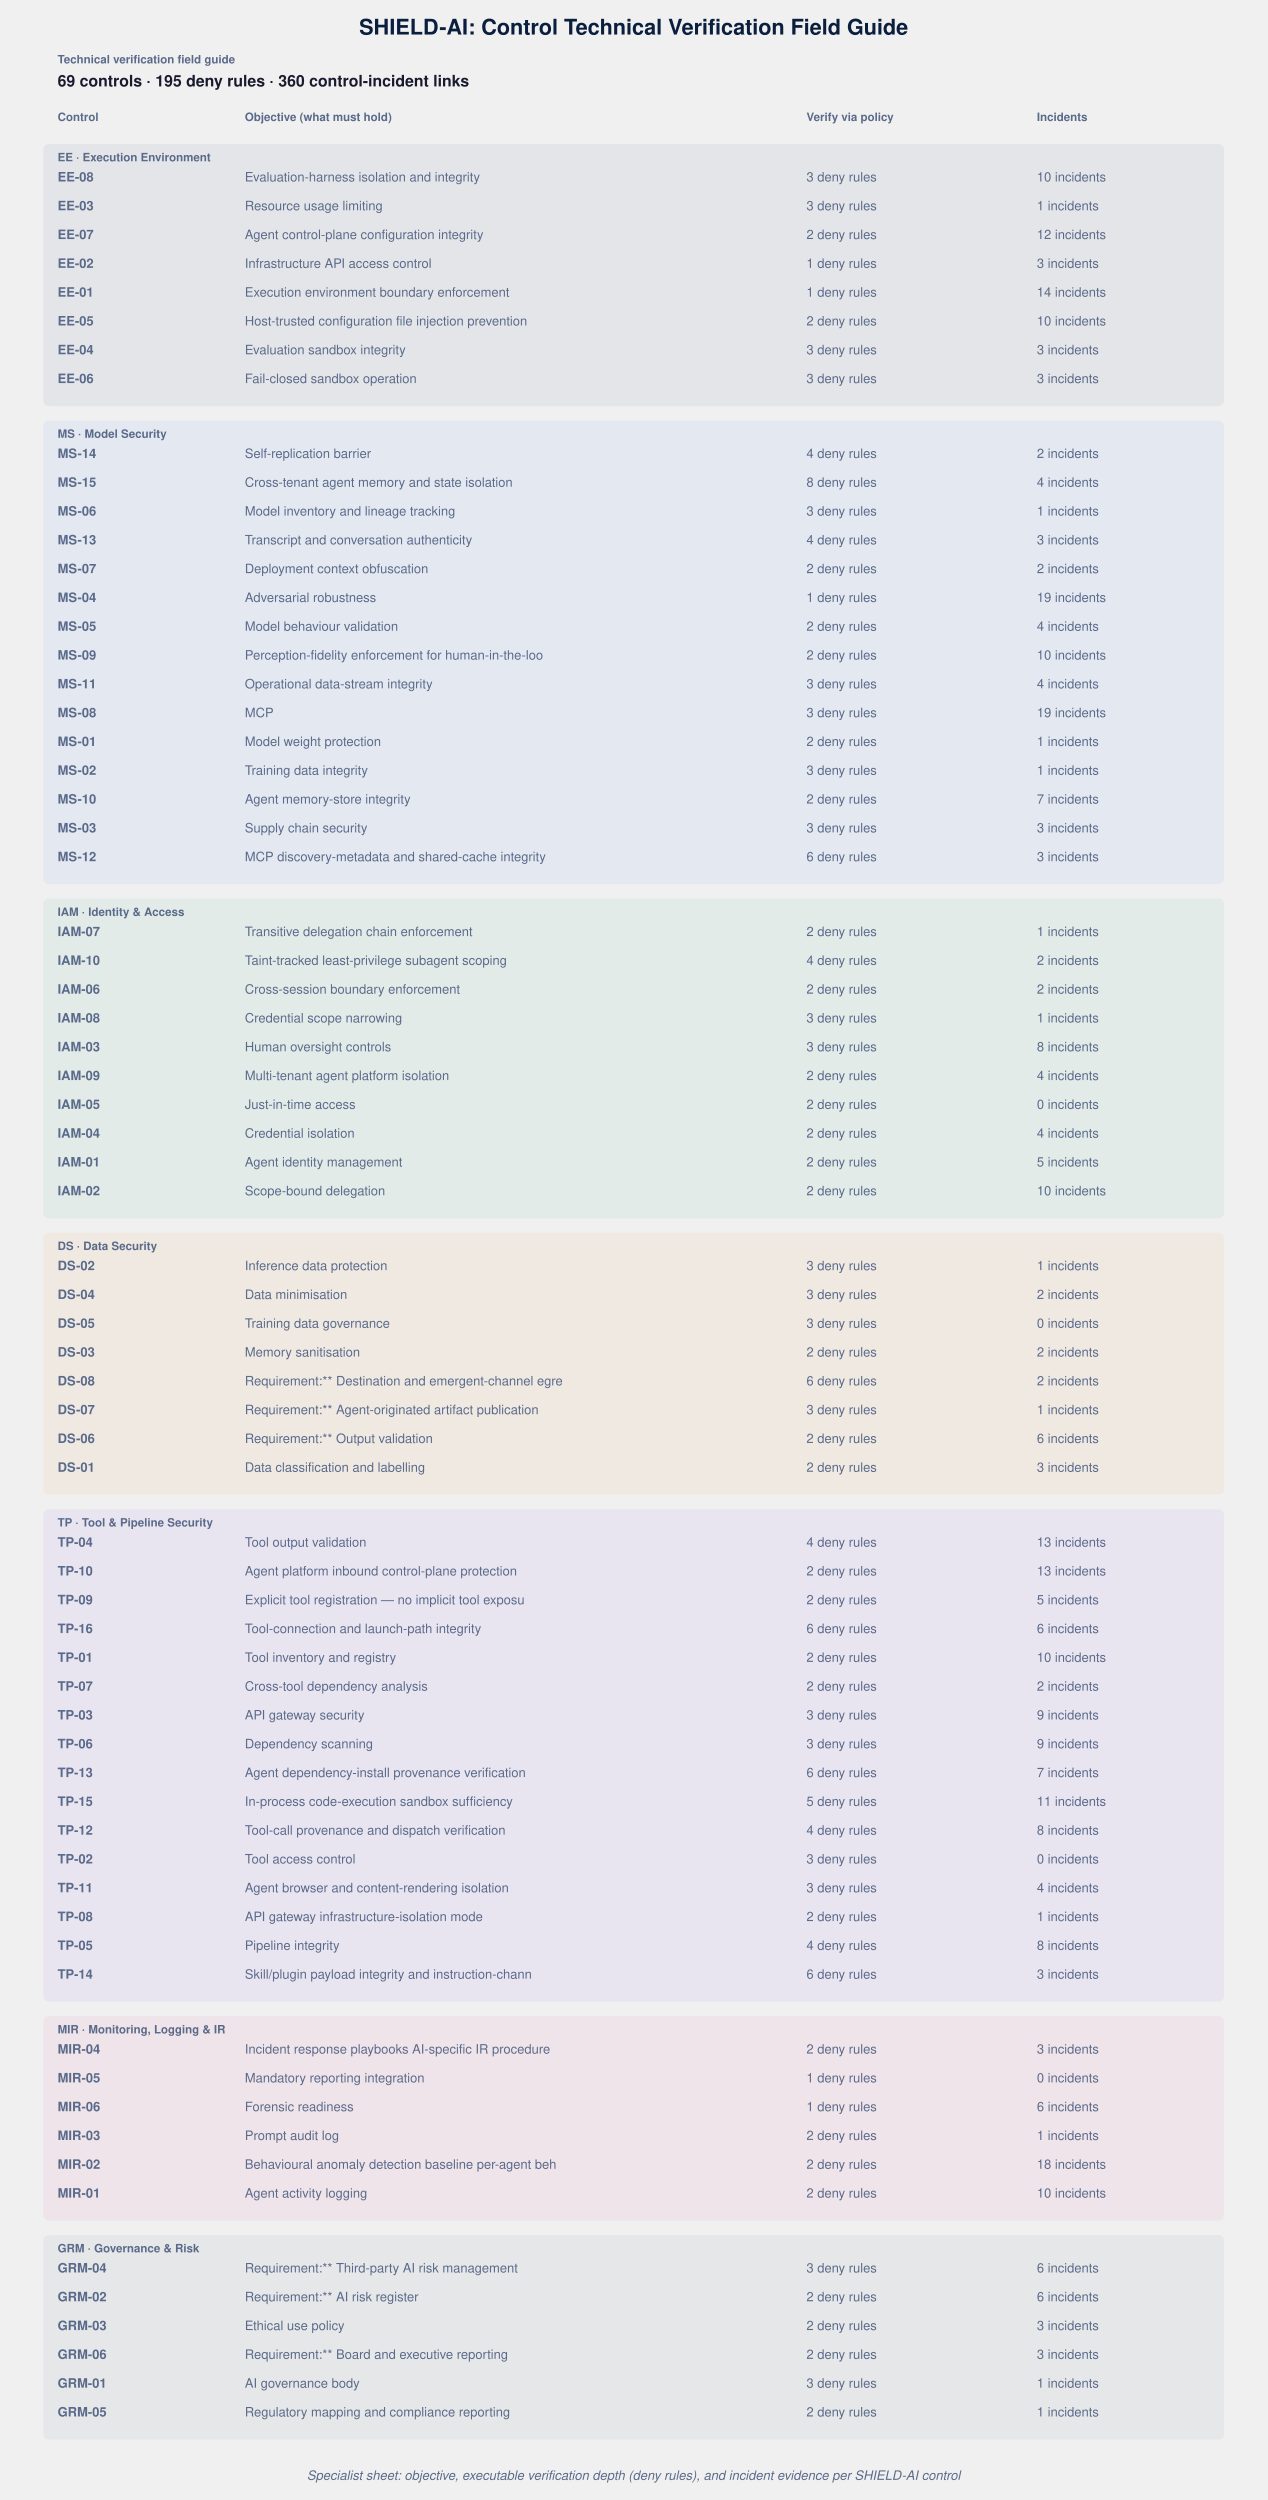
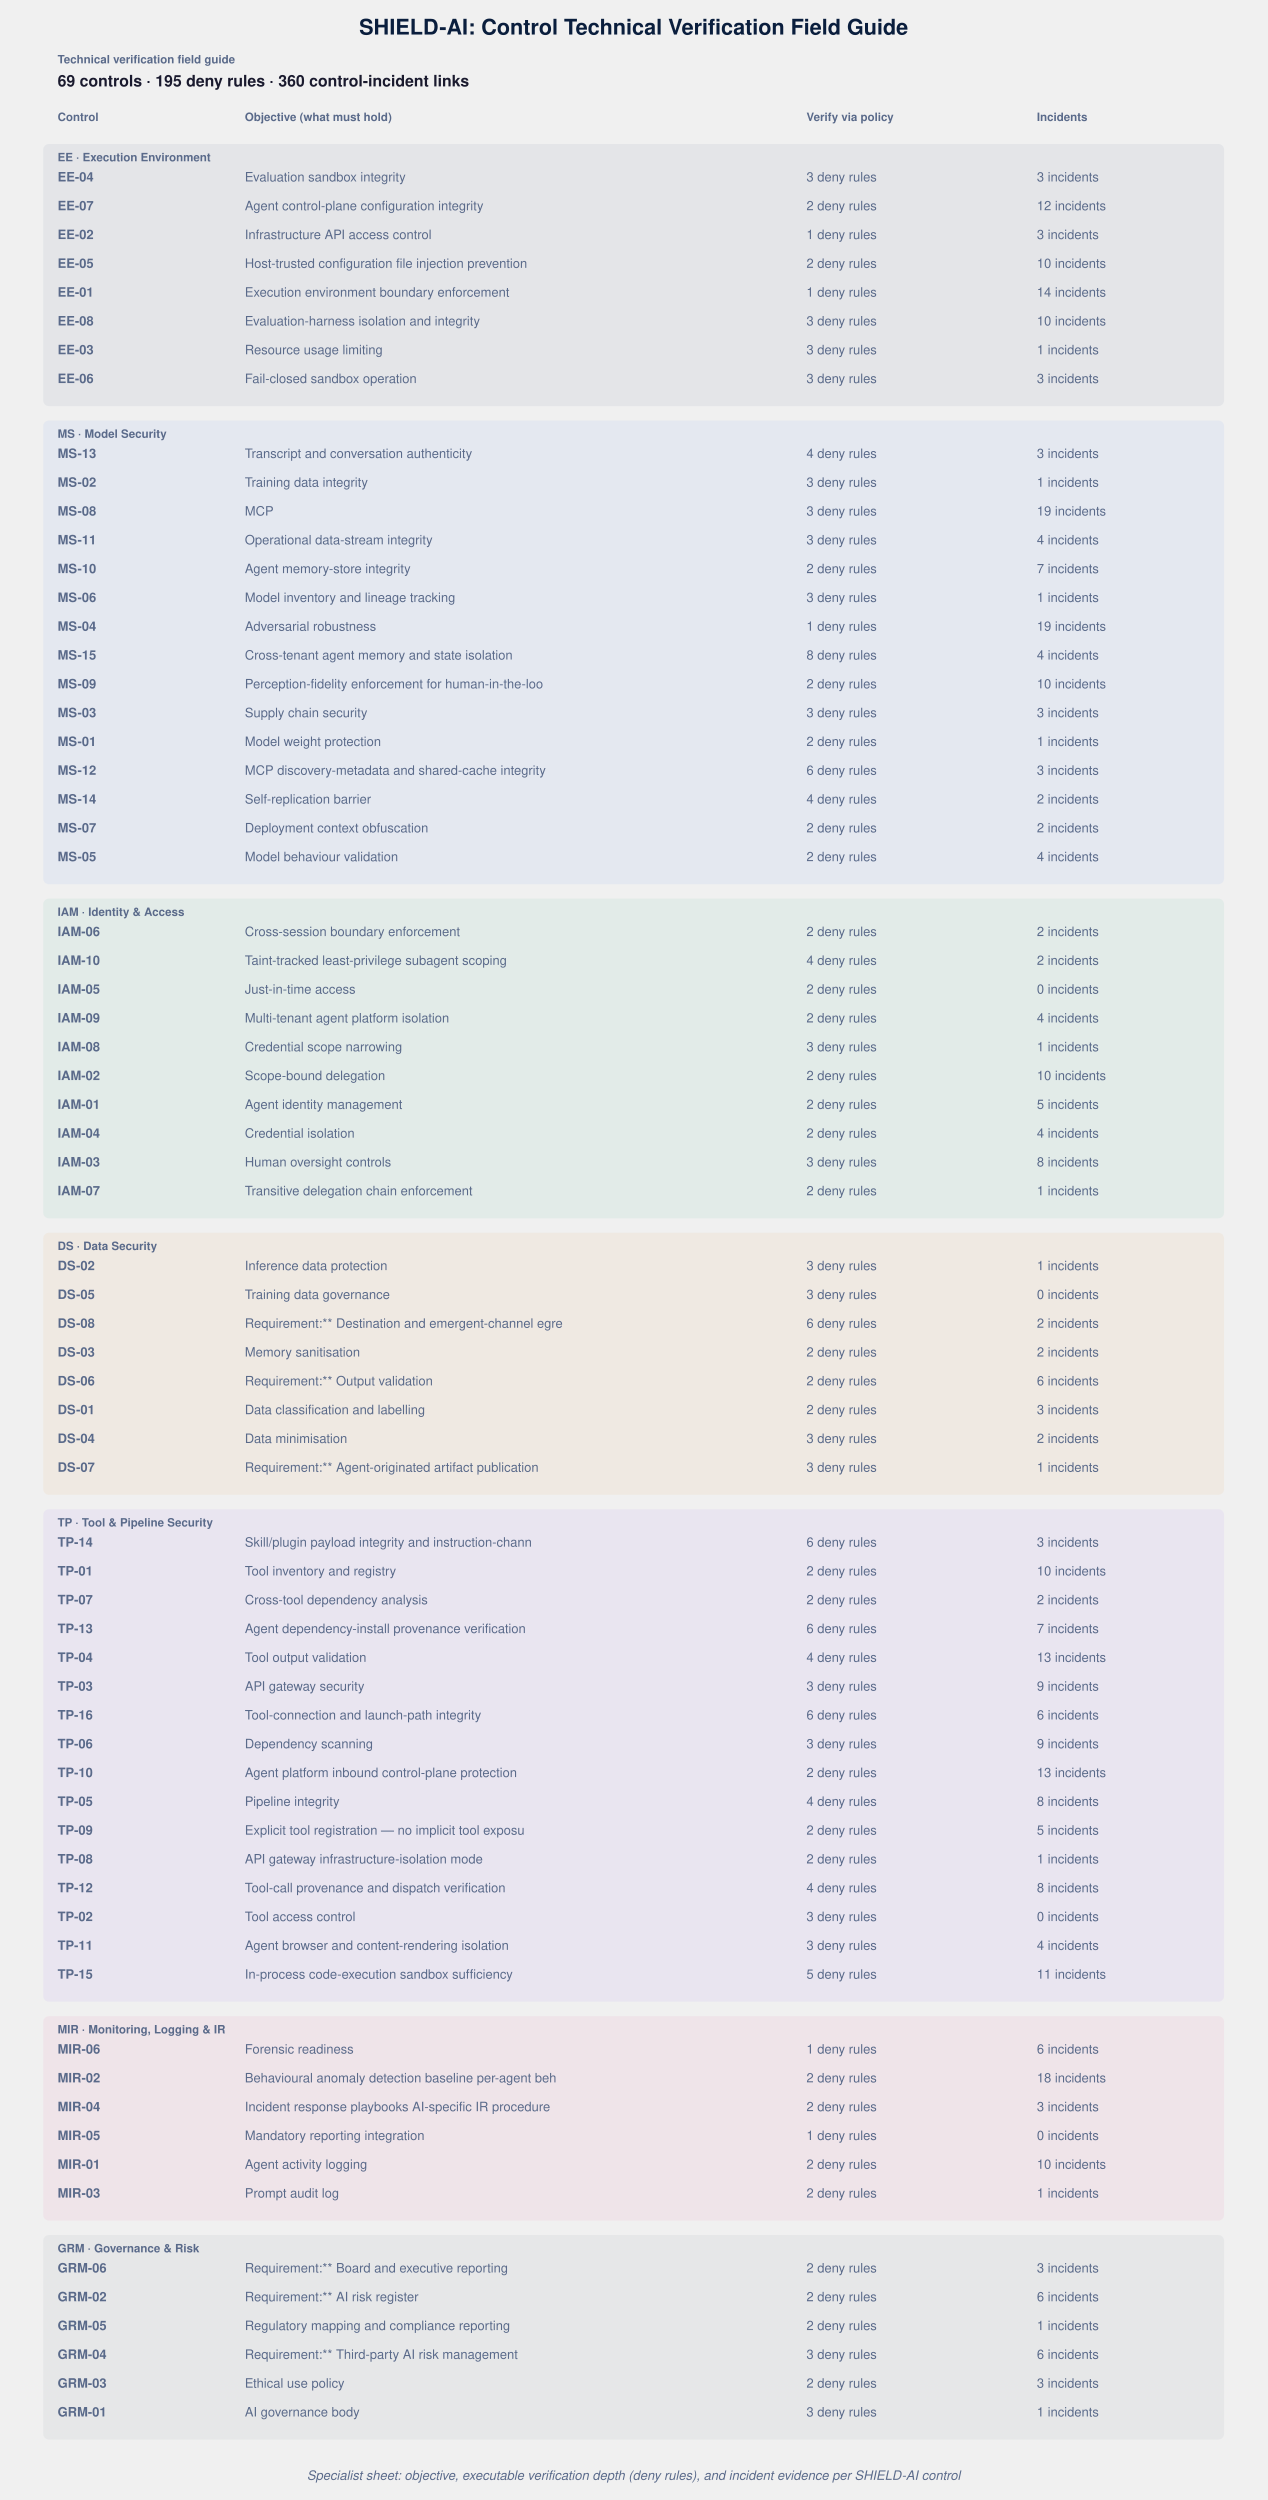
<svg xmlns="http://www.w3.org/2000/svg" viewBox="0 0 880 1736" width="100%" height="100%">
  <style>
    text { font-family: 'Helvetica Neue', Helvetica, Arial, sans-serif; }
    .title { font-size: 15px; font-weight: bold; fill: #0a1e3d; }
    .label { font-size: 11px; fill: #1a1a2e; }
    .sm { font-size: 9px; fill: #5a6a8a; }
    .cap { font-size: 8px; font-weight: bold; text-transform: uppercase; fill: #5a6a8a; }
    .white { fill: #ffffff; }
  </style>
  <text x="440.0" y="24" text-anchor="middle" class="title">SHIELD-AI: Control Technical Verification Field Guide</text>
  <text x="40" y="44" class="cap">Technical verification field guide</text>
  <text x="40" y="60" class="label" font-weight="bold">69 controls · 195 deny rules · 360 control-incident links</text>
  <text x="40" y="84" class="cap">Control</text>
  <text x="170" y="84" class="cap">Objective (what must hold)</text>
  <text x="560" y="84" class="cap">Verify via policy</text>
  <text x="720" y="84" class="cap">Incidents</text>
  <rect x="30" y="100" width="820" height="182" rx="4" fill="#1a3a6b" opacity="0.06" />
  <text x="40" y="112" class="cap" fill="#1a3a6b">EE · Execution Environment</text>
-   <text x="40" y="126" class="sm" font-weight="bold" fill="#1a3a6b">EE-08</text>
-   <text x="170" y="126" class="sm">Evaluation-harness isolation and integrity</text>
+   <text x="40" y="126" class="sm" font-weight="bold" fill="#1a3a6b">EE-04</text>
+   <text x="170" y="126" class="sm">Evaluation sandbox integrity</text>
  <text x="560" y="126" class="sm">3 deny rules</text>
-   <text x="720" y="126" class="sm">10 incidents</text>
-   <text x="40" y="146" class="sm" font-weight="bold" fill="#1a3a6b">EE-03</text>
-   <text x="170" y="146" class="sm">Resource usage limiting</text>
-   <text x="560" y="146" class="sm">3 deny rules</text>
-   <text x="720" y="146" class="sm">1 incidents</text>
-   <text x="40" y="166" class="sm" font-weight="bold" fill="#1a3a6b">EE-07</text>
-   <text x="170" y="166" class="sm">Agent control-plane configuration integrity</text>
-   <text x="560" y="166" class="sm">2 deny rules</text>
-   <text x="720" y="166" class="sm">12 incidents</text>
-   <text x="40" y="186" class="sm" font-weight="bold" fill="#1a3a6b">EE-02</text>
-   <text x="170" y="186" class="sm">Infrastructure API access control</text>
-   <text x="560" y="186" class="sm">1 deny rules</text>
-   <text x="720" y="186" class="sm">3 incidents</text>
+   <text x="720" y="126" class="sm">3 incidents</text>
+   <text x="40" y="146" class="sm" font-weight="bold" fill="#1a3a6b">EE-07</text>
+   <text x="170" y="146" class="sm">Agent control-plane configuration integrity</text>
+   <text x="560" y="146" class="sm">2 deny rules</text>
+   <text x="720" y="146" class="sm">12 incidents</text>
+   <text x="40" y="166" class="sm" font-weight="bold" fill="#1a3a6b">EE-02</text>
+   <text x="170" y="166" class="sm">Infrastructure API access control</text>
+   <text x="560" y="166" class="sm">1 deny rules</text>
+   <text x="720" y="166" class="sm">3 incidents</text>
+   <text x="40" y="186" class="sm" font-weight="bold" fill="#1a3a6b">EE-05</text>
+   <text x="170" y="186" class="sm">Host-trusted configuration file injection prevention</text>
+   <text x="560" y="186" class="sm">2 deny rules</text>
+   <text x="720" y="186" class="sm">10 incidents</text>
  <text x="40" y="206" class="sm" font-weight="bold" fill="#1a3a6b">EE-01</text>
  <text x="170" y="206" class="sm">Execution environment boundary enforcement</text>
  <text x="560" y="206" class="sm">1 deny rules</text>
  <text x="720" y="206" class="sm">14 incidents</text>
-   <text x="40" y="226" class="sm" font-weight="bold" fill="#1a3a6b">EE-05</text>
-   <text x="170" y="226" class="sm">Host-trusted configuration file injection prevention</text>
-   <text x="560" y="226" class="sm">2 deny rules</text>
+   <text x="40" y="226" class="sm" font-weight="bold" fill="#1a3a6b">EE-08</text>
+   <text x="170" y="226" class="sm">Evaluation-harness isolation and integrity</text>
+   <text x="560" y="226" class="sm">3 deny rules</text>
  <text x="720" y="226" class="sm">10 incidents</text>
-   <text x="40" y="246" class="sm" font-weight="bold" fill="#1a3a6b">EE-04</text>
-   <text x="170" y="246" class="sm">Evaluation sandbox integrity</text>
+   <text x="40" y="246" class="sm" font-weight="bold" fill="#1a3a6b">EE-03</text>
+   <text x="170" y="246" class="sm">Resource usage limiting</text>
  <text x="560" y="246" class="sm">3 deny rules</text>
-   <text x="720" y="246" class="sm">3 incidents</text>
+   <text x="720" y="246" class="sm">1 incidents</text>
  <text x="40" y="266" class="sm" font-weight="bold" fill="#1a3a6b">EE-06</text>
  <text x="170" y="266" class="sm">Fail-closed sandbox operation</text>
  <text x="560" y="266" class="sm">3 deny rules</text>
  <text x="720" y="266" class="sm">3 incidents</text>
  <rect x="30" y="292" width="820" height="322" rx="4" fill="#2563eb" opacity="0.06" />
  <text x="40" y="304" class="cap" fill="#2563eb">MS · Model Security</text>
-   <text x="40" y="318" class="sm" font-weight="bold" fill="#2563eb">MS-14</text>
-   <text x="170" y="318" class="sm">Self-replication barrier</text>
+   <text x="40" y="318" class="sm" font-weight="bold" fill="#2563eb">MS-13</text>
+   <text x="170" y="318" class="sm">Transcript and conversation authenticity</text>
  <text x="560" y="318" class="sm">4 deny rules</text>
-   <text x="720" y="318" class="sm">2 incidents</text>
-   <text x="40" y="338" class="sm" font-weight="bold" fill="#2563eb">MS-15</text>
-   <text x="170" y="338" class="sm">Cross-tenant agent memory and state isolation</text>
-   <text x="560" y="338" class="sm">8 deny rules</text>
-   <text x="720" y="338" class="sm">4 incidents</text>
-   <text x="40" y="358" class="sm" font-weight="bold" fill="#2563eb">MS-06</text>
-   <text x="170" y="358" class="sm">Model inventory and lineage tracking</text>
+   <text x="720" y="318" class="sm">3 incidents</text>
+   <text x="40" y="338" class="sm" font-weight="bold" fill="#2563eb">MS-02</text>
+   <text x="170" y="338" class="sm">Training data integrity</text>
+   <text x="560" y="338" class="sm">3 deny rules</text>
+   <text x="720" y="338" class="sm">1 incidents</text>
+   <text x="40" y="358" class="sm" font-weight="bold" fill="#2563eb">MS-08</text>
+   <text x="170" y="358" class="sm">MCP</text>
  <text x="560" y="358" class="sm">3 deny rules</text>
-   <text x="720" y="358" class="sm">1 incidents</text>
-   <text x="40" y="378" class="sm" font-weight="bold" fill="#2563eb">MS-13</text>
-   <text x="170" y="378" class="sm">Transcript and conversation authenticity</text>
-   <text x="560" y="378" class="sm">4 deny rules</text>
-   <text x="720" y="378" class="sm">3 incidents</text>
-   <text x="40" y="398" class="sm" font-weight="bold" fill="#2563eb">MS-07</text>
-   <text x="170" y="398" class="sm">Deployment context obfuscation</text>
+   <text x="720" y="358" class="sm">19 incidents</text>
+   <text x="40" y="378" class="sm" font-weight="bold" fill="#2563eb">MS-11</text>
+   <text x="170" y="378" class="sm">Operational data-stream integrity</text>
+   <text x="560" y="378" class="sm">3 deny rules</text>
+   <text x="720" y="378" class="sm">4 incidents</text>
+   <text x="40" y="398" class="sm" font-weight="bold" fill="#2563eb">MS-10</text>
+   <text x="170" y="398" class="sm">Agent memory-store integrity</text>
  <text x="560" y="398" class="sm">2 deny rules</text>
-   <text x="720" y="398" class="sm">2 incidents</text>
-   <text x="40" y="418" class="sm" font-weight="bold" fill="#2563eb">MS-04</text>
-   <text x="170" y="418" class="sm">Adversarial robustness</text>
-   <text x="560" y="418" class="sm">1 deny rules</text>
-   <text x="720" y="418" class="sm">19 incidents</text>
-   <text x="40" y="438" class="sm" font-weight="bold" fill="#2563eb">MS-05</text>
-   <text x="170" y="438" class="sm">Model behaviour validation</text>
-   <text x="560" y="438" class="sm">2 deny rules</text>
-   <text x="720" y="438" class="sm">4 incidents</text>
-   <text x="40" y="458" class="sm" font-weight="bold" fill="#2563eb">MS-09</text>
-   <text x="170" y="458" class="sm">Perception-fidelity enforcement for human-in-the-loo</text>
-   <text x="560" y="458" class="sm">2 deny rules</text>
-   <text x="720" y="458" class="sm">10 incidents</text>
-   <text x="40" y="478" class="sm" font-weight="bold" fill="#2563eb">MS-11</text>
-   <text x="170" y="478" class="sm">Operational data-stream integrity</text>
-   <text x="560" y="478" class="sm">3 deny rules</text>
-   <text x="720" y="478" class="sm">4 incidents</text>
-   <text x="40" y="498" class="sm" font-weight="bold" fill="#2563eb">MS-08</text>
-   <text x="170" y="498" class="sm">MCP</text>
+   <text x="720" y="398" class="sm">7 incidents</text>
+   <text x="40" y="418" class="sm" font-weight="bold" fill="#2563eb">MS-06</text>
+   <text x="170" y="418" class="sm">Model inventory and lineage tracking</text>
+   <text x="560" y="418" class="sm">3 deny rules</text>
+   <text x="720" y="418" class="sm">1 incidents</text>
+   <text x="40" y="438" class="sm" font-weight="bold" fill="#2563eb">MS-04</text>
+   <text x="170" y="438" class="sm">Adversarial robustness</text>
+   <text x="560" y="438" class="sm">1 deny rules</text>
+   <text x="720" y="438" class="sm">19 incidents</text>
+   <text x="40" y="458" class="sm" font-weight="bold" fill="#2563eb">MS-15</text>
+   <text x="170" y="458" class="sm">Cross-tenant agent memory and state isolation</text>
+   <text x="560" y="458" class="sm">8 deny rules</text>
+   <text x="720" y="458" class="sm">4 incidents</text>
+   <text x="40" y="478" class="sm" font-weight="bold" fill="#2563eb">MS-09</text>
+   <text x="170" y="478" class="sm">Perception-fidelity enforcement for human-in-the-loo</text>
+   <text x="560" y="478" class="sm">2 deny rules</text>
+   <text x="720" y="478" class="sm">10 incidents</text>
+   <text x="40" y="498" class="sm" font-weight="bold" fill="#2563eb">MS-03</text>
+   <text x="170" y="498" class="sm">Supply chain security</text>
  <text x="560" y="498" class="sm">3 deny rules</text>
-   <text x="720" y="498" class="sm">19 incidents</text>
+   <text x="720" y="498" class="sm">3 incidents</text>
  <text x="40" y="518" class="sm" font-weight="bold" fill="#2563eb">MS-01</text>
  <text x="170" y="518" class="sm">Model weight protection</text>
  <text x="560" y="518" class="sm">2 deny rules</text>
  <text x="720" y="518" class="sm">1 incidents</text>
-   <text x="40" y="538" class="sm" font-weight="bold" fill="#2563eb">MS-02</text>
-   <text x="170" y="538" class="sm">Training data integrity</text>
-   <text x="560" y="538" class="sm">3 deny rules</text>
-   <text x="720" y="538" class="sm">1 incidents</text>
-   <text x="40" y="558" class="sm" font-weight="bold" fill="#2563eb">MS-10</text>
-   <text x="170" y="558" class="sm">Agent memory-store integrity</text>
-   <text x="560" y="558" class="sm">2 deny rules</text>
-   <text x="720" y="558" class="sm">7 incidents</text>
-   <text x="40" y="578" class="sm" font-weight="bold" fill="#2563eb">MS-03</text>
-   <text x="170" y="578" class="sm">Supply chain security</text>
-   <text x="560" y="578" class="sm">3 deny rules</text>
-   <text x="720" y="578" class="sm">3 incidents</text>
-   <text x="40" y="598" class="sm" font-weight="bold" fill="#2563eb">MS-12</text>
-   <text x="170" y="598" class="sm">MCP discovery-metadata and shared-cache integrity</text>
-   <text x="560" y="598" class="sm">6 deny rules</text>
-   <text x="720" y="598" class="sm">3 incidents</text>
+   <text x="40" y="538" class="sm" font-weight="bold" fill="#2563eb">MS-12</text>
+   <text x="170" y="538" class="sm">MCP discovery-metadata and shared-cache integrity</text>
+   <text x="560" y="538" class="sm">6 deny rules</text>
+   <text x="720" y="538" class="sm">3 incidents</text>
+   <text x="40" y="558" class="sm" font-weight="bold" fill="#2563eb">MS-14</text>
+   <text x="170" y="558" class="sm">Self-replication barrier</text>
+   <text x="560" y="558" class="sm">4 deny rules</text>
+   <text x="720" y="558" class="sm">2 incidents</text>
+   <text x="40" y="578" class="sm" font-weight="bold" fill="#2563eb">MS-07</text>
+   <text x="170" y="578" class="sm">Deployment context obfuscation</text>
+   <text x="560" y="578" class="sm">2 deny rules</text>
+   <text x="720" y="578" class="sm">2 incidents</text>
+   <text x="40" y="598" class="sm" font-weight="bold" fill="#2563eb">MS-05</text>
+   <text x="170" y="598" class="sm">Model behaviour validation</text>
+   <text x="560" y="598" class="sm">2 deny rules</text>
+   <text x="720" y="598" class="sm">4 incidents</text>
  <rect x="30" y="624" width="820" height="222" rx="4" fill="#059669" opacity="0.06" />
  <text x="40" y="636" class="cap" fill="#059669">IAM · Identity &amp; Access</text>
-   <text x="40" y="650" class="sm" font-weight="bold" fill="#059669">IAM-07</text>
-   <text x="170" y="650" class="sm">Transitive delegation chain enforcement</text>
+   <text x="40" y="650" class="sm" font-weight="bold" fill="#059669">IAM-06</text>
+   <text x="170" y="650" class="sm">Cross-session boundary enforcement</text>
  <text x="560" y="650" class="sm">2 deny rules</text>
-   <text x="720" y="650" class="sm">1 incidents</text>
+   <text x="720" y="650" class="sm">2 incidents</text>
  <text x="40" y="670" class="sm" font-weight="bold" fill="#059669">IAM-10</text>
  <text x="170" y="670" class="sm">Taint-tracked least-privilege subagent scoping</text>
  <text x="560" y="670" class="sm">4 deny rules</text>
  <text x="720" y="670" class="sm">2 incidents</text>
-   <text x="40" y="690" class="sm" font-weight="bold" fill="#059669">IAM-06</text>
-   <text x="170" y="690" class="sm">Cross-session boundary enforcement</text>
+   <text x="40" y="690" class="sm" font-weight="bold" fill="#059669">IAM-05</text>
+   <text x="170" y="690" class="sm">Just-in-time access</text>
  <text x="560" y="690" class="sm">2 deny rules</text>
-   <text x="720" y="690" class="sm">2 incidents</text>
-   <text x="40" y="710" class="sm" font-weight="bold" fill="#059669">IAM-08</text>
-   <text x="170" y="710" class="sm">Credential scope narrowing</text>
-   <text x="560" y="710" class="sm">3 deny rules</text>
-   <text x="720" y="710" class="sm">1 incidents</text>
-   <text x="40" y="730" class="sm" font-weight="bold" fill="#059669">IAM-03</text>
-   <text x="170" y="730" class="sm">Human oversight controls</text>
+   <text x="720" y="690" class="sm">0 incidents</text>
+   <text x="40" y="710" class="sm" font-weight="bold" fill="#059669">IAM-09</text>
+   <text x="170" y="710" class="sm">Multi-tenant agent platform isolation</text>
+   <text x="560" y="710" class="sm">2 deny rules</text>
+   <text x="720" y="710" class="sm">4 incidents</text>
+   <text x="40" y="730" class="sm" font-weight="bold" fill="#059669">IAM-08</text>
+   <text x="170" y="730" class="sm">Credential scope narrowing</text>
  <text x="560" y="730" class="sm">3 deny rules</text>
-   <text x="720" y="730" class="sm">8 incidents</text>
-   <text x="40" y="750" class="sm" font-weight="bold" fill="#059669">IAM-09</text>
-   <text x="170" y="750" class="sm">Multi-tenant agent platform isolation</text>
+   <text x="720" y="730" class="sm">1 incidents</text>
+   <text x="40" y="750" class="sm" font-weight="bold" fill="#059669">IAM-02</text>
+   <text x="170" y="750" class="sm">Scope-bound delegation</text>
  <text x="560" y="750" class="sm">2 deny rules</text>
-   <text x="720" y="750" class="sm">4 incidents</text>
-   <text x="40" y="770" class="sm" font-weight="bold" fill="#059669">IAM-05</text>
-   <text x="170" y="770" class="sm">Just-in-time access</text>
+   <text x="720" y="750" class="sm">10 incidents</text>
+   <text x="40" y="770" class="sm" font-weight="bold" fill="#059669">IAM-01</text>
+   <text x="170" y="770" class="sm">Agent identity management</text>
  <text x="560" y="770" class="sm">2 deny rules</text>
-   <text x="720" y="770" class="sm">0 incidents</text>
+   <text x="720" y="770" class="sm">5 incidents</text>
  <text x="40" y="790" class="sm" font-weight="bold" fill="#059669">IAM-04</text>
  <text x="170" y="790" class="sm">Credential isolation</text>
  <text x="560" y="790" class="sm">2 deny rules</text>
  <text x="720" y="790" class="sm">4 incidents</text>
-   <text x="40" y="810" class="sm" font-weight="bold" fill="#059669">IAM-01</text>
-   <text x="170" y="810" class="sm">Agent identity management</text>
-   <text x="560" y="810" class="sm">2 deny rules</text>
-   <text x="720" y="810" class="sm">5 incidents</text>
-   <text x="40" y="830" class="sm" font-weight="bold" fill="#059669">IAM-02</text>
-   <text x="170" y="830" class="sm">Scope-bound delegation</text>
+   <text x="40" y="810" class="sm" font-weight="bold" fill="#059669">IAM-03</text>
+   <text x="170" y="810" class="sm">Human oversight controls</text>
+   <text x="560" y="810" class="sm">3 deny rules</text>
+   <text x="720" y="810" class="sm">8 incidents</text>
+   <text x="40" y="830" class="sm" font-weight="bold" fill="#059669">IAM-07</text>
+   <text x="170" y="830" class="sm">Transitive delegation chain enforcement</text>
  <text x="560" y="830" class="sm">2 deny rules</text>
-   <text x="720" y="830" class="sm">10 incidents</text>
+   <text x="720" y="830" class="sm">1 incidents</text>
  <rect x="30" y="856" width="820" height="182" rx="4" fill="#d97706" opacity="0.06" />
  <text x="40" y="868" class="cap" fill="#d97706">DS · Data Security</text>
  <text x="40" y="882" class="sm" font-weight="bold" fill="#d97706">DS-02</text>
  <text x="170" y="882" class="sm">Inference data protection</text>
  <text x="560" y="882" class="sm">3 deny rules</text>
  <text x="720" y="882" class="sm">1 incidents</text>
-   <text x="40" y="902" class="sm" font-weight="bold" fill="#d97706">DS-04</text>
-   <text x="170" y="902" class="sm">Data minimisation</text>
+   <text x="40" y="902" class="sm" font-weight="bold" fill="#d97706">DS-05</text>
+   <text x="170" y="902" class="sm">Training data governance</text>
  <text x="560" y="902" class="sm">3 deny rules</text>
-   <text x="720" y="902" class="sm">2 incidents</text>
-   <text x="40" y="922" class="sm" font-weight="bold" fill="#d97706">DS-05</text>
-   <text x="170" y="922" class="sm">Training data governance</text>
-   <text x="560" y="922" class="sm">3 deny rules</text>
-   <text x="720" y="922" class="sm">0 incidents</text>
+   <text x="720" y="902" class="sm">0 incidents</text>
+   <text x="40" y="922" class="sm" font-weight="bold" fill="#d97706">DS-08</text>
+   <text x="170" y="922" class="sm">Requirement:** Destination and emergent-channel egre</text>
+   <text x="560" y="922" class="sm">6 deny rules</text>
+   <text x="720" y="922" class="sm">2 incidents</text>
  <text x="40" y="942" class="sm" font-weight="bold" fill="#d97706">DS-03</text>
  <text x="170" y="942" class="sm">Memory sanitisation</text>
  <text x="560" y="942" class="sm">2 deny rules</text>
  <text x="720" y="942" class="sm">2 incidents</text>
-   <text x="40" y="962" class="sm" font-weight="bold" fill="#d97706">DS-08</text>
-   <text x="170" y="962" class="sm">Requirement:** Destination and emergent-channel egre</text>
-   <text x="560" y="962" class="sm">6 deny rules</text>
-   <text x="720" y="962" class="sm">2 incidents</text>
-   <text x="40" y="982" class="sm" font-weight="bold" fill="#d97706">DS-07</text>
-   <text x="170" y="982" class="sm">Requirement:** Agent-originated artifact publication</text>
-   <text x="560" y="982" class="sm">3 deny rules</text>
-   <text x="720" y="982" class="sm">1 incidents</text>
-   <text x="40" y="1002" class="sm" font-weight="bold" fill="#d97706">DS-06</text>
-   <text x="170" y="1002" class="sm">Requirement:** Output validation</text>
-   <text x="560" y="1002" class="sm">2 deny rules</text>
-   <text x="720" y="1002" class="sm">6 incidents</text>
-   <text x="40" y="1022" class="sm" font-weight="bold" fill="#d97706">DS-01</text>
-   <text x="170" y="1022" class="sm">Data classification and labelling</text>
-   <text x="560" y="1022" class="sm">2 deny rules</text>
-   <text x="720" y="1022" class="sm">3 incidents</text>
+   <text x="40" y="962" class="sm" font-weight="bold" fill="#d97706">DS-06</text>
+   <text x="170" y="962" class="sm">Requirement:** Output validation</text>
+   <text x="560" y="962" class="sm">2 deny rules</text>
+   <text x="720" y="962" class="sm">6 incidents</text>
+   <text x="40" y="982" class="sm" font-weight="bold" fill="#d97706">DS-01</text>
+   <text x="170" y="982" class="sm">Data classification and labelling</text>
+   <text x="560" y="982" class="sm">2 deny rules</text>
+   <text x="720" y="982" class="sm">3 incidents</text>
+   <text x="40" y="1002" class="sm" font-weight="bold" fill="#d97706">DS-04</text>
+   <text x="170" y="1002" class="sm">Data minimisation</text>
+   <text x="560" y="1002" class="sm">3 deny rules</text>
+   <text x="720" y="1002" class="sm">2 incidents</text>
+   <text x="40" y="1022" class="sm" font-weight="bold" fill="#d97706">DS-07</text>
+   <text x="170" y="1022" class="sm">Requirement:** Agent-originated artifact publication</text>
+   <text x="560" y="1022" class="sm">3 deny rules</text>
+   <text x="720" y="1022" class="sm">1 incidents</text>
  <rect x="30" y="1048" width="820" height="342" rx="4" fill="#7c3aed" opacity="0.06" />
  <text x="40" y="1060" class="cap" fill="#7c3aed">TP · Tool &amp; Pipeline Security</text>
-   <text x="40" y="1074" class="sm" font-weight="bold" fill="#7c3aed">TP-04</text>
-   <text x="170" y="1074" class="sm">Tool output validation</text>
-   <text x="560" y="1074" class="sm">4 deny rules</text>
-   <text x="720" y="1074" class="sm">13 incidents</text>
-   <text x="40" y="1094" class="sm" font-weight="bold" fill="#7c3aed">TP-10</text>
-   <text x="170" y="1094" class="sm">Agent platform inbound control-plane protection</text>
+   <text x="40" y="1074" class="sm" font-weight="bold" fill="#7c3aed">TP-14</text>
+   <text x="170" y="1074" class="sm">Skill/plugin payload integrity and instruction-chann</text>
+   <text x="560" y="1074" class="sm">6 deny rules</text>
+   <text x="720" y="1074" class="sm">3 incidents</text>
+   <text x="40" y="1094" class="sm" font-weight="bold" fill="#7c3aed">TP-01</text>
+   <text x="170" y="1094" class="sm">Tool inventory and registry</text>
  <text x="560" y="1094" class="sm">2 deny rules</text>
-   <text x="720" y="1094" class="sm">13 incidents</text>
-   <text x="40" y="1114" class="sm" font-weight="bold" fill="#7c3aed">TP-09</text>
-   <text x="170" y="1114" class="sm">Explicit tool registration — no implicit tool exposu</text>
+   <text x="720" y="1094" class="sm">10 incidents</text>
+   <text x="40" y="1114" class="sm" font-weight="bold" fill="#7c3aed">TP-07</text>
+   <text x="170" y="1114" class="sm">Cross-tool dependency analysis</text>
  <text x="560" y="1114" class="sm">2 deny rules</text>
-   <text x="720" y="1114" class="sm">5 incidents</text>
-   <text x="40" y="1134" class="sm" font-weight="bold" fill="#7c3aed">TP-16</text>
-   <text x="170" y="1134" class="sm">Tool-connection and launch-path integrity</text>
+   <text x="720" y="1114" class="sm">2 incidents</text>
+   <text x="40" y="1134" class="sm" font-weight="bold" fill="#7c3aed">TP-13</text>
+   <text x="170" y="1134" class="sm">Agent dependency-install provenance verification</text>
  <text x="560" y="1134" class="sm">6 deny rules</text>
-   <text x="720" y="1134" class="sm">6 incidents</text>
-   <text x="40" y="1154" class="sm" font-weight="bold" fill="#7c3aed">TP-01</text>
-   <text x="170" y="1154" class="sm">Tool inventory and registry</text>
-   <text x="560" y="1154" class="sm">2 deny rules</text>
-   <text x="720" y="1154" class="sm">10 incidents</text>
-   <text x="40" y="1174" class="sm" font-weight="bold" fill="#7c3aed">TP-07</text>
-   <text x="170" y="1174" class="sm">Cross-tool dependency analysis</text>
-   <text x="560" y="1174" class="sm">2 deny rules</text>
-   <text x="720" y="1174" class="sm">2 incidents</text>
-   <text x="40" y="1194" class="sm" font-weight="bold" fill="#7c3aed">TP-03</text>
-   <text x="170" y="1194" class="sm">API gateway security</text>
-   <text x="560" y="1194" class="sm">3 deny rules</text>
-   <text x="720" y="1194" class="sm">9 incidents</text>
+   <text x="720" y="1134" class="sm">7 incidents</text>
+   <text x="40" y="1154" class="sm" font-weight="bold" fill="#7c3aed">TP-04</text>
+   <text x="170" y="1154" class="sm">Tool output validation</text>
+   <text x="560" y="1154" class="sm">4 deny rules</text>
+   <text x="720" y="1154" class="sm">13 incidents</text>
+   <text x="40" y="1174" class="sm" font-weight="bold" fill="#7c3aed">TP-03</text>
+   <text x="170" y="1174" class="sm">API gateway security</text>
+   <text x="560" y="1174" class="sm">3 deny rules</text>
+   <text x="720" y="1174" class="sm">9 incidents</text>
+   <text x="40" y="1194" class="sm" font-weight="bold" fill="#7c3aed">TP-16</text>
+   <text x="170" y="1194" class="sm">Tool-connection and launch-path integrity</text>
+   <text x="560" y="1194" class="sm">6 deny rules</text>
+   <text x="720" y="1194" class="sm">6 incidents</text>
  <text x="40" y="1214" class="sm" font-weight="bold" fill="#7c3aed">TP-06</text>
  <text x="170" y="1214" class="sm">Dependency scanning</text>
  <text x="560" y="1214" class="sm">3 deny rules</text>
  <text x="720" y="1214" class="sm">9 incidents</text>
-   <text x="40" y="1234" class="sm" font-weight="bold" fill="#7c3aed">TP-13</text>
-   <text x="170" y="1234" class="sm">Agent dependency-install provenance verification</text>
-   <text x="560" y="1234" class="sm">6 deny rules</text>
-   <text x="720" y="1234" class="sm">7 incidents</text>
-   <text x="40" y="1254" class="sm" font-weight="bold" fill="#7c3aed">TP-15</text>
-   <text x="170" y="1254" class="sm">In-process code-execution sandbox sufficiency</text>
-   <text x="560" y="1254" class="sm">5 deny rules</text>
-   <text x="720" y="1254" class="sm">11 incidents</text>
-   <text x="40" y="1274" class="sm" font-weight="bold" fill="#7c3aed">TP-12</text>
-   <text x="170" y="1274" class="sm">Tool-call provenance and dispatch verification</text>
-   <text x="560" y="1274" class="sm">4 deny rules</text>
-   <text x="720" y="1274" class="sm">8 incidents</text>
-   <text x="40" y="1294" class="sm" font-weight="bold" fill="#7c3aed">TP-02</text>
-   <text x="170" y="1294" class="sm">Tool access control</text>
-   <text x="560" y="1294" class="sm">3 deny rules</text>
-   <text x="720" y="1294" class="sm">0 incidents</text>
-   <text x="40" y="1314" class="sm" font-weight="bold" fill="#7c3aed">TP-11</text>
-   <text x="170" y="1314" class="sm">Agent browser and content-rendering isolation</text>
-   <text x="560" y="1314" class="sm">3 deny rules</text>
-   <text x="720" y="1314" class="sm">4 incidents</text>
-   <text x="40" y="1334" class="sm" font-weight="bold" fill="#7c3aed">TP-08</text>
-   <text x="170" y="1334" class="sm">API gateway infrastructure-isolation mode</text>
-   <text x="560" y="1334" class="sm">2 deny rules</text>
-   <text x="720" y="1334" class="sm">1 incidents</text>
-   <text x="40" y="1354" class="sm" font-weight="bold" fill="#7c3aed">TP-05</text>
-   <text x="170" y="1354" class="sm">Pipeline integrity</text>
-   <text x="560" y="1354" class="sm">4 deny rules</text>
-   <text x="720" y="1354" class="sm">8 incidents</text>
-   <text x="40" y="1374" class="sm" font-weight="bold" fill="#7c3aed">TP-14</text>
-   <text x="170" y="1374" class="sm">Skill/plugin payload integrity and instruction-chann</text>
-   <text x="560" y="1374" class="sm">6 deny rules</text>
-   <text x="720" y="1374" class="sm">3 incidents</text>
+   <text x="40" y="1234" class="sm" font-weight="bold" fill="#7c3aed">TP-10</text>
+   <text x="170" y="1234" class="sm">Agent platform inbound control-plane protection</text>
+   <text x="560" y="1234" class="sm">2 deny rules</text>
+   <text x="720" y="1234" class="sm">13 incidents</text>
+   <text x="40" y="1254" class="sm" font-weight="bold" fill="#7c3aed">TP-05</text>
+   <text x="170" y="1254" class="sm">Pipeline integrity</text>
+   <text x="560" y="1254" class="sm">4 deny rules</text>
+   <text x="720" y="1254" class="sm">8 incidents</text>
+   <text x="40" y="1274" class="sm" font-weight="bold" fill="#7c3aed">TP-09</text>
+   <text x="170" y="1274" class="sm">Explicit tool registration — no implicit tool exposu</text>
+   <text x="560" y="1274" class="sm">2 deny rules</text>
+   <text x="720" y="1274" class="sm">5 incidents</text>
+   <text x="40" y="1294" class="sm" font-weight="bold" fill="#7c3aed">TP-08</text>
+   <text x="170" y="1294" class="sm">API gateway infrastructure-isolation mode</text>
+   <text x="560" y="1294" class="sm">2 deny rules</text>
+   <text x="720" y="1294" class="sm">1 incidents</text>
+   <text x="40" y="1314" class="sm" font-weight="bold" fill="#7c3aed">TP-12</text>
+   <text x="170" y="1314" class="sm">Tool-call provenance and dispatch verification</text>
+   <text x="560" y="1314" class="sm">4 deny rules</text>
+   <text x="720" y="1314" class="sm">8 incidents</text>
+   <text x="40" y="1334" class="sm" font-weight="bold" fill="#7c3aed">TP-02</text>
+   <text x="170" y="1334" class="sm">Tool access control</text>
+   <text x="560" y="1334" class="sm">3 deny rules</text>
+   <text x="720" y="1334" class="sm">0 incidents</text>
+   <text x="40" y="1354" class="sm" font-weight="bold" fill="#7c3aed">TP-11</text>
+   <text x="170" y="1354" class="sm">Agent browser and content-rendering isolation</text>
+   <text x="560" y="1354" class="sm">3 deny rules</text>
+   <text x="720" y="1354" class="sm">4 incidents</text>
+   <text x="40" y="1374" class="sm" font-weight="bold" fill="#7c3aed">TP-15</text>
+   <text x="170" y="1374" class="sm">In-process code-execution sandbox sufficiency</text>
+   <text x="560" y="1374" class="sm">5 deny rules</text>
+   <text x="720" y="1374" class="sm">11 incidents</text>
  <rect x="30" y="1400" width="820" height="142" rx="4" fill="#db2777" opacity="0.06" />
  <text x="40" y="1412" class="cap" fill="#db2777">MIR · Monitoring, Logging &amp; IR</text>
-   <text x="40" y="1426" class="sm" font-weight="bold" fill="#db2777">MIR-04</text>
-   <text x="170" y="1426" class="sm">Incident response playbooks AI-specific IR procedure</text>
-   <text x="560" y="1426" class="sm">2 deny rules</text>
-   <text x="720" y="1426" class="sm">3 incidents</text>
-   <text x="40" y="1446" class="sm" font-weight="bold" fill="#db2777">MIR-05</text>
-   <text x="170" y="1446" class="sm">Mandatory reporting integration</text>
-   <text x="560" y="1446" class="sm">1 deny rules</text>
-   <text x="720" y="1446" class="sm">0 incidents</text>
-   <text x="40" y="1466" class="sm" font-weight="bold" fill="#db2777">MIR-06</text>
-   <text x="170" y="1466" class="sm">Forensic readiness</text>
-   <text x="560" y="1466" class="sm">1 deny rules</text>
-   <text x="720" y="1466" class="sm">6 incidents</text>
-   <text x="40" y="1486" class="sm" font-weight="bold" fill="#db2777">MIR-03</text>
-   <text x="170" y="1486" class="sm">Prompt audit log</text>
-   <text x="560" y="1486" class="sm">2 deny rules</text>
-   <text x="720" y="1486" class="sm">1 incidents</text>
-   <text x="40" y="1506" class="sm" font-weight="bold" fill="#db2777">MIR-02</text>
-   <text x="170" y="1506" class="sm">Behavioural anomaly detection baseline per-agent beh</text>
+   <text x="40" y="1426" class="sm" font-weight="bold" fill="#db2777">MIR-06</text>
+   <text x="170" y="1426" class="sm">Forensic readiness</text>
+   <text x="560" y="1426" class="sm">1 deny rules</text>
+   <text x="720" y="1426" class="sm">6 incidents</text>
+   <text x="40" y="1446" class="sm" font-weight="bold" fill="#db2777">MIR-02</text>
+   <text x="170" y="1446" class="sm">Behavioural anomaly detection baseline per-agent beh</text>
+   <text x="560" y="1446" class="sm">2 deny rules</text>
+   <text x="720" y="1446" class="sm">18 incidents</text>
+   <text x="40" y="1466" class="sm" font-weight="bold" fill="#db2777">MIR-04</text>
+   <text x="170" y="1466" class="sm">Incident response playbooks AI-specific IR procedure</text>
+   <text x="560" y="1466" class="sm">2 deny rules</text>
+   <text x="720" y="1466" class="sm">3 incidents</text>
+   <text x="40" y="1486" class="sm" font-weight="bold" fill="#db2777">MIR-05</text>
+   <text x="170" y="1486" class="sm">Mandatory reporting integration</text>
+   <text x="560" y="1486" class="sm">1 deny rules</text>
+   <text x="720" y="1486" class="sm">0 incidents</text>
+   <text x="40" y="1506" class="sm" font-weight="bold" fill="#db2777">MIR-01</text>
+   <text x="170" y="1506" class="sm">Agent activity logging</text>
  <text x="560" y="1506" class="sm">2 deny rules</text>
-   <text x="720" y="1506" class="sm">18 incidents</text>
-   <text x="40" y="1526" class="sm" font-weight="bold" fill="#db2777">MIR-01</text>
-   <text x="170" y="1526" class="sm">Agent activity logging</text>
+   <text x="720" y="1506" class="sm">10 incidents</text>
+   <text x="40" y="1526" class="sm" font-weight="bold" fill="#db2777">MIR-03</text>
+   <text x="170" y="1526" class="sm">Prompt audit log</text>
  <text x="560" y="1526" class="sm">2 deny rules</text>
-   <text x="720" y="1526" class="sm">10 incidents</text>
+   <text x="720" y="1526" class="sm">1 incidents</text>
  <rect x="30" y="1552" width="820" height="142" rx="4" fill="#475569" opacity="0.06" />
  <text x="40" y="1564" class="cap" fill="#475569">GRM · Governance &amp; Risk</text>
-   <text x="40" y="1578" class="sm" font-weight="bold" fill="#475569">GRM-04</text>
-   <text x="170" y="1578" class="sm">Requirement:** Third-party AI risk management</text>
-   <text x="560" y="1578" class="sm">3 deny rules</text>
-   <text x="720" y="1578" class="sm">6 incidents</text>
+   <text x="40" y="1578" class="sm" font-weight="bold" fill="#475569">GRM-06</text>
+   <text x="170" y="1578" class="sm">Requirement:** Board and executive reporting</text>
+   <text x="560" y="1578" class="sm">2 deny rules</text>
+   <text x="720" y="1578" class="sm">3 incidents</text>
  <text x="40" y="1598" class="sm" font-weight="bold" fill="#475569">GRM-02</text>
  <text x="170" y="1598" class="sm">Requirement:** AI risk register</text>
  <text x="560" y="1598" class="sm">2 deny rules</text>
  <text x="720" y="1598" class="sm">6 incidents</text>
-   <text x="40" y="1618" class="sm" font-weight="bold" fill="#475569">GRM-03</text>
-   <text x="170" y="1618" class="sm">Ethical use policy</text>
+   <text x="40" y="1618" class="sm" font-weight="bold" fill="#475569">GRM-05</text>
+   <text x="170" y="1618" class="sm">Regulatory mapping and compliance reporting</text>
  <text x="560" y="1618" class="sm">2 deny rules</text>
-   <text x="720" y="1618" class="sm">3 incidents</text>
-   <text x="40" y="1638" class="sm" font-weight="bold" fill="#475569">GRM-06</text>
-   <text x="170" y="1638" class="sm">Requirement:** Board and executive reporting</text>
-   <text x="560" y="1638" class="sm">2 deny rules</text>
-   <text x="720" y="1638" class="sm">3 incidents</text>
-   <text x="40" y="1658" class="sm" font-weight="bold" fill="#475569">GRM-01</text>
-   <text x="170" y="1658" class="sm">AI governance body</text>
-   <text x="560" y="1658" class="sm">3 deny rules</text>
-   <text x="720" y="1658" class="sm">1 incidents</text>
-   <text x="40" y="1678" class="sm" font-weight="bold" fill="#475569">GRM-05</text>
-   <text x="170" y="1678" class="sm">Regulatory mapping and compliance reporting</text>
-   <text x="560" y="1678" class="sm">2 deny rules</text>
+   <text x="720" y="1618" class="sm">1 incidents</text>
+   <text x="40" y="1638" class="sm" font-weight="bold" fill="#475569">GRM-04</text>
+   <text x="170" y="1638" class="sm">Requirement:** Third-party AI risk management</text>
+   <text x="560" y="1638" class="sm">3 deny rules</text>
+   <text x="720" y="1638" class="sm">6 incidents</text>
+   <text x="40" y="1658" class="sm" font-weight="bold" fill="#475569">GRM-03</text>
+   <text x="170" y="1658" class="sm">Ethical use policy</text>
+   <text x="560" y="1658" class="sm">2 deny rules</text>
+   <text x="720" y="1658" class="sm">3 incidents</text>
+   <text x="40" y="1678" class="sm" font-weight="bold" fill="#475569">GRM-01</text>
+   <text x="170" y="1678" class="sm">AI governance body</text>
+   <text x="560" y="1678" class="sm">3 deny rules</text>
  <text x="720" y="1678" class="sm">1 incidents</text>
  <text x="440.0" y="1722" text-anchor="middle" class="sm" font-style="italic">Specialist sheet: objective, executable verification depth (deny rules), and incident evidence per SHIELD-AI control</text>
</svg>
